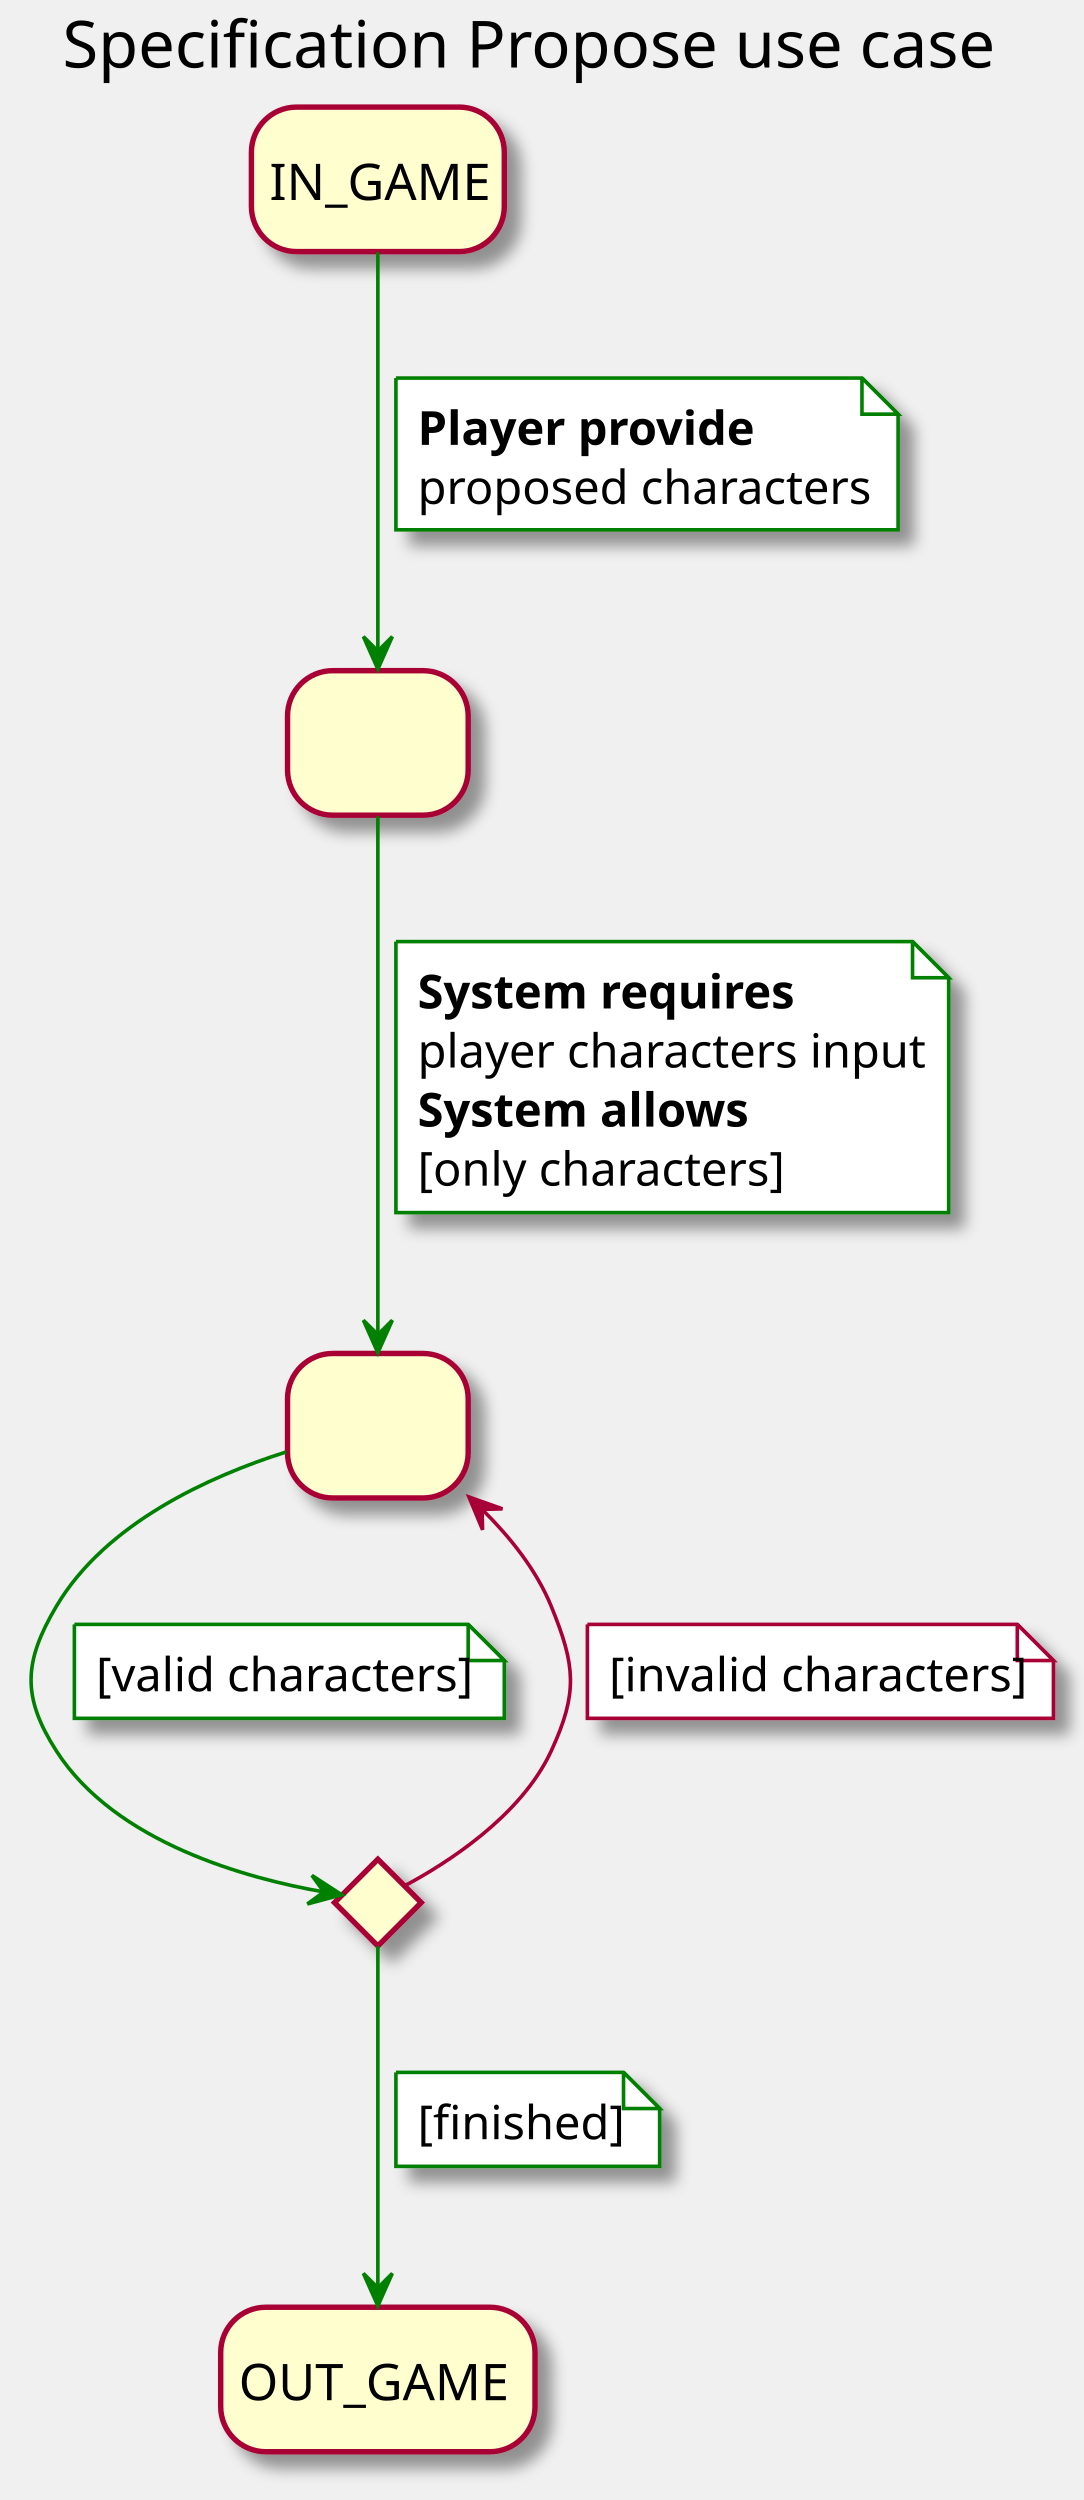
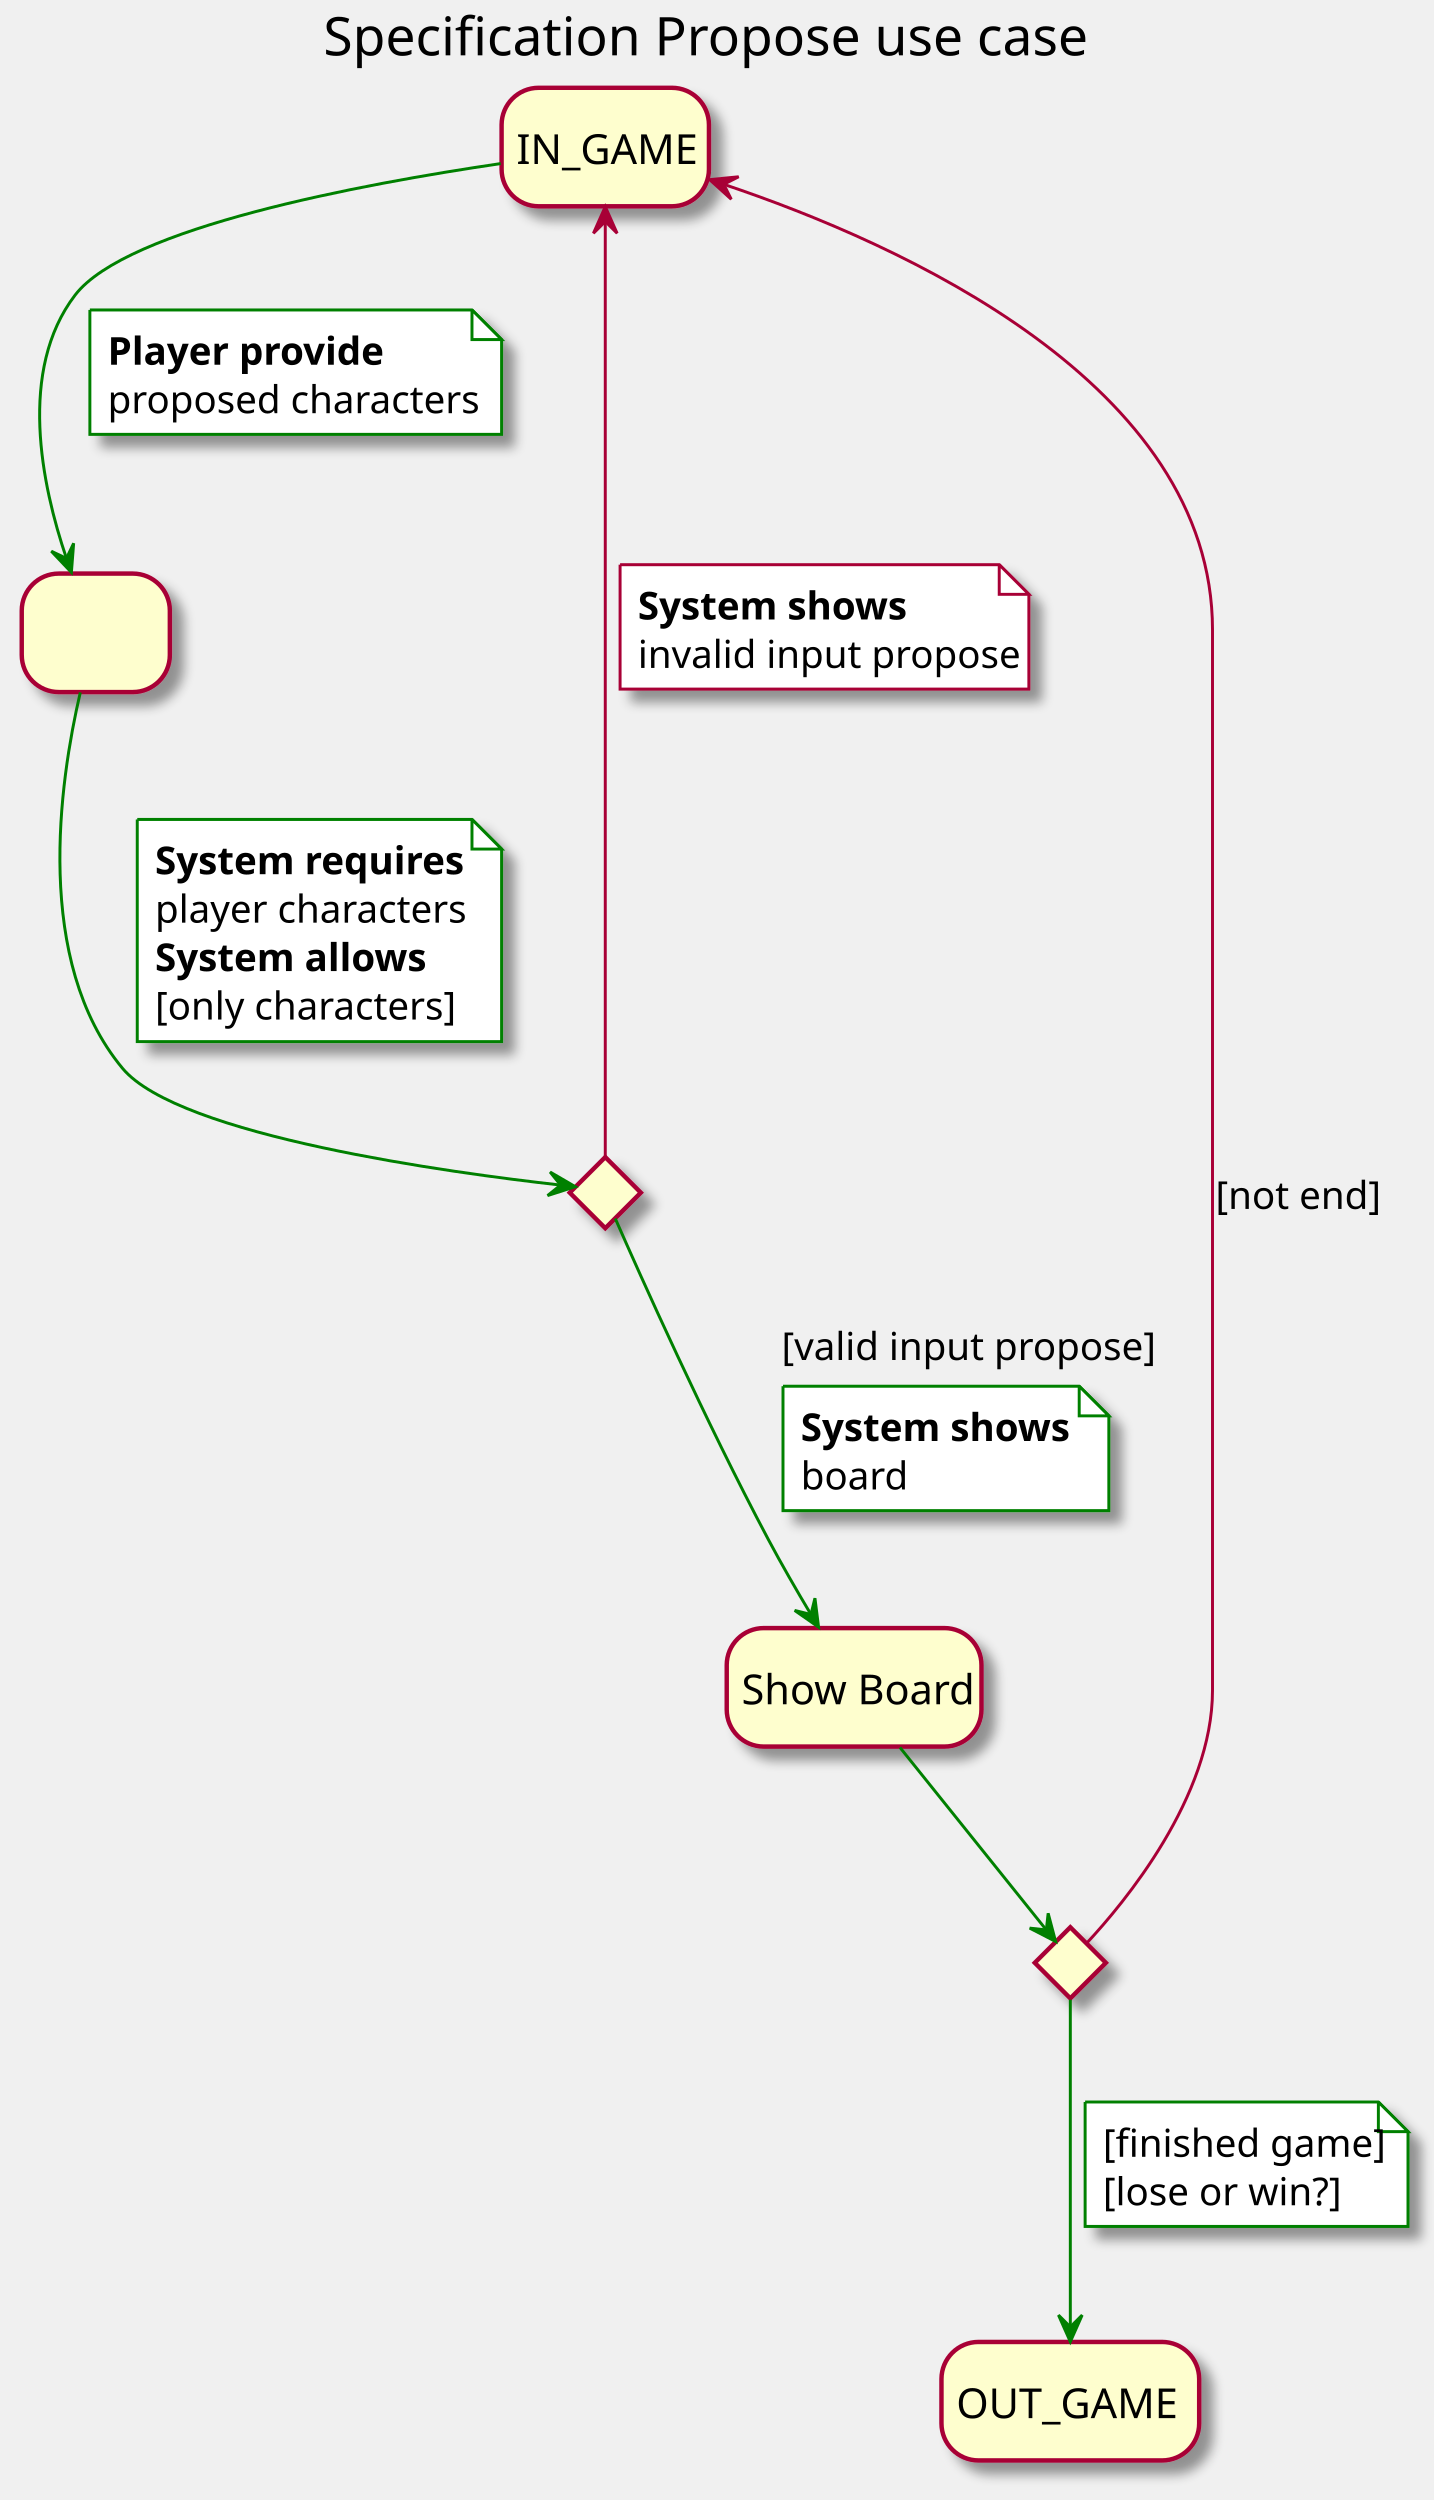
- <svg xmlns="http://www.w3.org/2000/svg" contentScriptType="application/ecmascript" contentStyleType="text/css" height="692px" preserveAspectRatio="none" style="width:300px;height:692px;background:#FFFFFF;" version="1.1" viewBox="0 0 300 692" width="300px" zoomAndPan="magnify">
+ <svg xmlns="http://www.w3.org/2000/svg" contentScriptType="application/ecmascript" contentStyleType="text/css" height="844px" preserveAspectRatio="none" style="width:484px;height:844px;background:#FFFFFF;" version="1.1" viewBox="0 0 484 844" width="484px" zoomAndPan="magnify">
  <defs>
-     <filter height="300%" id="f1or21n38omj3f" width="300%" x="-1" y="-1">
+     <filter height="300%" id="f19lbzx56h3d7r" width="300%" x="-1" y="-1">
      <feGaussianBlur result="blurOut" stdDeviation="2.0" />
      <feColorMatrix in="blurOut" result="blurOut2" type="matrix" values="0 0 0 0 0 0 0 0 0 0 0 0 0 0 0 0 0 0 .4 0" />
      <feOffset dx="4.0" dy="4.0" in="blurOut2" result="blurOut3" />
      <feBlend in="SourceGraphic" in2="blurOut3" mode="normal" />
    </filter>
  </defs>
  <g>
-     <text fill="#000000" font-family="sans-serif" font-size="18" lengthAdjust="spacing" textLength="251" x="17.295" y="18.686">Specification Propose use case</text>
-     <rect fill="#FEFECE" filter="url(#f1or21n38omj3f)" height="40" rx="12.5" ry="12.5" style="stroke:#A80036;stroke-width:1.5;" width="50" x="79.59" y="185.641" />
-     <text fill="#000000" font-family="sans-serif" font-size="14" lengthAdjust="spacing" textLength="0" x="106.59" y="211.369" />
-     <rect fill="#FEFECE" filter="url(#f1or21n38omj3f)" height="40" rx="12.5" ry="12.5" style="stroke:#A80036;stroke-width:1.5;" width="50" x="79.59" y="374.641" />
-     <text fill="#000000" font-family="sans-serif" font-size="14" lengthAdjust="spacing" textLength="0" x="106.59" y="400.369" />
-     <polygon fill="#FEFECE" filter="url(#f1or21n38omj3f)" points="104.59,514.641,116.59,526.641,104.59,538.641,92.59,526.641,104.59,514.641" style="stroke:#A80036;stroke-width:1.5;" />
-     <rect fill="#FEFECE" filter="url(#f1or21n38omj3f)" height="40" rx="12.5" ry="12.5" style="stroke:#A80036;stroke-width:1.5;" width="70" x="69.59" y="29.641" />
-     <text fill="#000000" font-family="sans-serif" font-size="14" lengthAdjust="spacing" textLength="60" x="74.59" y="55.369">IN_GAME</text>
-     <rect fill="#FEFECE" filter="url(#f1or21n38omj3f)" height="40" rx="12.5" ry="12.5" style="stroke:#A80036;stroke-width:1.5;" width="87" x="61.09" y="638.641" />
-     <text fill="#000000" font-family="sans-serif" font-size="14" lengthAdjust="spacing" textLength="77" x="66.09" y="664.369">OUT_GAME</text>
-     <path d="M104.59,69.831 C104.59,97.731 104.59,149.481 104.59,180.111 " fill="none" id="IN_GAME-to-userRequiresCompareWord" style="stroke:#008000;stroke-width:1.0;" />
-     <polygon fill="#008000" points="104.59,185.211,108.59,176.211,104.59,180.211,100.59,176.211,104.59,185.211" style="stroke:#008000;stroke-width:1.0;" />
-     <path d="M109.59,104.641 L109.59,146.641 L248.59,146.641 L248.59,114.641 L238.59,104.641 L109.59,104.641 " fill="#FFFFFF" filter="url(#f1or21n38omj3f)" style="stroke:#008000;stroke-width:1.0;" />
-     <path d="M238.59,104.641 L238.59,114.641 L248.59,114.641 L238.59,104.641 " fill="#FFFFFF" style="stroke:#008000;stroke-width:1.0;" />
-     <text fill="#000000" font-family="sans-serif" font-size="13" font-weight="bold" lengthAdjust="spacing" textLength="93" x="115.59" y="123.136">Player provide</text>
-     <text fill="#000000" font-family="sans-serif" font-size="13" lengthAdjust="spacing" textLength="118" x="115.59" y="139.487">proposed characters</text>
-     <path d="M104.59,225.951 C104.59,260.191 104.59,331.491 104.59,369.141 " fill="none" id="userRequiresCompareWord-to-compareWord" style="stroke:#008000;stroke-width:1.0;" />
-     <polygon fill="#008000" points="104.59,374.441,108.59,365.441,104.59,369.441,100.59,365.441,104.59,374.441" style="stroke:#008000;stroke-width:1.0;" />
-     <path d="M109.59,260.641 L109.59,335.641 L262.59,335.641 L262.59,270.641 L252.59,260.641 L109.59,260.641 " fill="#FFFFFF" filter="url(#f1or21n38omj3f)" style="stroke:#008000;stroke-width:1.0;" />
-     <path d="M252.59,260.641 L252.59,270.641 L262.59,270.641 L252.59,260.641 " fill="#FFFFFF" style="stroke:#008000;stroke-width:1.0;" />
-     <text fill="#000000" font-family="sans-serif" font-size="13" font-weight="bold" lengthAdjust="spacing" textLength="102" x="115.59" y="279.136">System requires</text>
-     <text fill="#000000" font-family="sans-serif" font-size="13" lengthAdjust="spacing" textLength="132" x="115.59" y="295.487">player characters input</text>
-     <text fill="#000000" font-family="sans-serif" font-size="13" font-weight="bold" lengthAdjust="spacing" textLength="91" x="115.59" y="311.839">System allows</text>
-     <text fill="#000000" font-family="sans-serif" font-size="13" lengthAdjust="spacing" textLength="97" x="115.59" y="328.19">[only characters]</text>
-     <path d="M79.21,401.901 C58.05,408.611 29.23,421.561 15.59,444.641 C6.55,459.941 6,469.671 15.59,484.641 C31.93,510.151 68.6,520.011 89.42,523.651 " fill="none" id="compareWord-to-ifValidPropose" style="stroke:#008000;stroke-width:1.0;" />
-     <polygon fill="#008000" points="94.59,524.481,86.332,519.114,89.652,523.693,85.073,527.014,94.59,524.481" style="stroke:#008000;stroke-width:1.0;" />
-     <path d="M20.59,449.641 L20.59,475.641 L139.59,475.641 L139.59,459.641 L129.59,449.641 L20.59,449.641 " fill="#FFFFFF" filter="url(#f1or21n38omj3f)" style="stroke:#008000;stroke-width:1.0;" />
-     <path d="M129.59,449.641 L129.59,459.641 L139.59,459.641 L129.59,449.641 " fill="#FFFFFF" style="stroke:#008000;stroke-width:1.0;" />
-     <text fill="#000000" font-family="sans-serif" font-size="13" lengthAdjust="spacing" textLength="98" x="26.59" y="468.136">[valid characters]</text>
-     <path d="M112.21,521.881 C123.5,515.841 144.24,502.751 152.59,484.641 C160.03,468.501 159.31,461.101 152.59,444.641 C148.49,434.601 141.23,425.501 133.58,417.941 " fill="none" id="ifValidPropose-to-compareWord" style="stroke:#A80036;stroke-width:1.0;" />
-     <polygon fill="#A80036" points="129.8,414.361,133.576,423.457,133.427,417.802,139.082,417.654,129.8,414.361" style="stroke:#A80036;stroke-width:1.0;" />
-     <path d="M162.59,449.641 L162.59,475.641 L291.59,475.641 L291.59,459.641 L281.59,449.641 L162.59,449.641 " fill="#FFFFFF" filter="url(#f1or21n38omj3f)" style="stroke:#A80036;stroke-width:1.0;" />
-     <path d="M281.59,449.641 L281.59,459.641 L291.59,459.641 L281.59,449.641 " fill="#FFFFFF" style="stroke:#A80036;stroke-width:1.0;" />
-     <text fill="#000000" font-family="sans-serif" font-size="13" lengthAdjust="spacing" textLength="108" x="168.59" y="468.136">[invalid characters]</text>
-     <path d="M104.59,538.721 C104.59,559.531 104.59,604.901 104.59,633.191 " fill="none" id="ifValidPropose-to-OUT_GAME" style="stroke:#008000;stroke-width:1.0;" />
-     <polygon fill="#008000" points="104.59,638.271,108.59,629.271,104.59,633.271,100.59,629.271,104.59,638.271" style="stroke:#008000;stroke-width:1.0;" />
-     <path d="M109.59,573.641 L109.59,599.641 L182.59,599.641 L182.59,583.641 L172.59,573.641 L109.59,573.641 " fill="#FFFFFF" filter="url(#f1or21n38omj3f)" style="stroke:#008000;stroke-width:1.0;" />
-     <path d="M172.59,573.641 L172.59,583.641 L182.59,583.641 L172.59,573.641 " fill="#FFFFFF" style="stroke:#008000;stroke-width:1.0;" />
-     <text fill="#000000" font-family="sans-serif" font-size="13" lengthAdjust="spacing" textLength="52" x="115.59" y="592.136">[finished]</text>
+     <text fill="#000000" font-family="sans-serif" font-size="18" lengthAdjust="spacing" textLength="251" x="109.17" y="18.686">Specification Propose use case</text>
+     <rect fill="#FEFECE" filter="url(#f19lbzx56h3d7r)" height="40" rx="12.5" ry="12.5" style="stroke:#A80036;stroke-width:1.5;" width="50" x="7.34" y="193.641" />
+     <text fill="#000000" font-family="sans-serif" font-size="14" lengthAdjust="spacing" textLength="0" x="34.34" y="219.369" />
+     <rect fill="#FEFECE" filter="url(#f19lbzx56h3d7r)" height="40" rx="12.5" ry="12.5" style="stroke:#A80036;stroke-width:1.5;" width="86" x="245.34" y="549.641" />
+     <text fill="#000000" font-family="sans-serif" font-size="14" lengthAdjust="spacing" textLength="76" x="250.34" y="575.369">Show Board</text>
+     <polygon fill="#FEFECE" filter="url(#f19lbzx56h3d7r)" points="204.34,390.641,216.34,402.641,204.34,414.641,192.34,402.641,204.34,390.641" style="stroke:#A80036;stroke-width:1.5;" />
+     <polygon fill="#FEFECE" filter="url(#f19lbzx56h3d7r)" points="361.34,650.641,373.34,662.641,361.34,674.641,349.34,662.641,361.34,650.641" style="stroke:#A80036;stroke-width:1.5;" />
+     <rect fill="#FEFECE" filter="url(#f19lbzx56h3d7r)" height="40" rx="12.5" ry="12.5" style="stroke:#A80036;stroke-width:1.5;" width="70" x="169.34" y="29.641" />
+     <text fill="#000000" font-family="sans-serif" font-size="14" lengthAdjust="spacing" textLength="60" x="174.34" y="55.369">IN_GAME</text>
+     <rect fill="#FEFECE" filter="url(#f19lbzx56h3d7r)" height="40" rx="12.5" ry="12.5" style="stroke:#A80036;stroke-width:1.5;" width="87" x="317.84" y="790.641" />
+     <text fill="#000000" font-family="sans-serif" font-size="14" lengthAdjust="spacing" textLength="77" x="322.84" y="816.369">OUT_GAME</text>
+     <path d="M169.06,55.221 C122.03,62.141 42.69,76.911 25.34,99.641 C6,124.981 13.98,163.571 22.42,188.451 " fill="none" id="IN_GAME-to-userRequiresCompareWord" style="stroke:#008000;stroke-width:1.0;" />
+     <polygon fill="#008000" points="24.1,193.231,24.863,183.411,22.429,188.518,17.323,186.085,24.1,193.231" style="stroke:#008000;stroke-width:1.0;" />
+     <path d="M30.34,104.641 L30.34,146.641 L169.34,146.641 L169.34,114.641 L159.34,104.641 L30.34,104.641 " fill="#FFFFFF" filter="url(#f19lbzx56h3d7r)" style="stroke:#008000;stroke-width:1.0;" />
+     <path d="M159.34,104.641 L159.34,114.641 L169.34,114.641 L159.34,104.641 " fill="#FFFFFF" style="stroke:#008000;stroke-width:1.0;" />
+     <text fill="#000000" font-family="sans-serif" font-size="13" font-weight="bold" lengthAdjust="spacing" textLength="93" x="36.34" y="123.136">Player provide</text>
+     <text fill="#000000" font-family="sans-serif" font-size="13" lengthAdjust="spacing" textLength="118" x="36.34" y="139.487">proposed characters</text>
+     <path d="M27.11,233.761 C19.99,264.341 11.33,324.491 41.34,360.641 C60.35,383.541 152.54,395.971 189.23,400.081 " fill="none" id="userRequiresCompareWord-to-ifValidPropose" style="stroke:#008000;stroke-width:1.0;" />
+     <polygon fill="#008000" points="194.23,400.631,185.717,395.677,189.26,400.088,184.849,403.63,194.23,400.631" style="stroke:#008000;stroke-width:1.0;" />
+     <path d="M46.34,276.641 L46.34,351.641 L169.34,351.641 L169.34,286.641 L159.34,276.641 L46.34,276.641 " fill="#FFFFFF" filter="url(#f19lbzx56h3d7r)" style="stroke:#008000;stroke-width:1.0;" />
+     <path d="M159.34,276.641 L159.34,286.641 L169.34,286.641 L159.34,276.641 " fill="#FFFFFF" style="stroke:#008000;stroke-width:1.0;" />
+     <text fill="#000000" font-family="sans-serif" font-size="13" font-weight="bold" lengthAdjust="spacing" textLength="102" x="52.34" y="295.136">System requires</text>
+     <text fill="#000000" font-family="sans-serif" font-size="13" lengthAdjust="spacing" textLength="100" x="52.34" y="311.487">player characters</text>
+     <text fill="#000000" font-family="sans-serif" font-size="13" font-weight="bold" lengthAdjust="spacing" textLength="91" x="52.34" y="327.839">System allows</text>
+     <text fill="#000000" font-family="sans-serif" font-size="13" lengthAdjust="spacing" textLength="97" x="52.34" y="344.19">[only characters]</text>
+     <path d="M207.71,411.361 C215.96,430.161 238.1,479.691 259.34,519.641 C263.8,528.041 269.01,537.041 273.76,545.011 " fill="none" id="ifValidPropose-to-showBoard" style="stroke:#008000;stroke-width:1.0;" />
+     <polygon fill="#008000" points="276.35,549.321,275.126,539.548,273.767,545.039,268.276,543.681,276.35,549.321" style="stroke:#008000;stroke-width:1.0;" />
+     <text fill="#000000" font-family="sans-serif" font-size="13" lengthAdjust="spacing" textLength="115" x="263.84" y="459.136">[valid input propose]</text>
+     <path d="M264.34,467.992 L264.34,509.992 L374.34,509.992 L374.34,477.992 L364.34,467.992 L264.34,467.992 " fill="#FFFFFF" filter="url(#f19lbzx56h3d7r)" style="stroke:#008000;stroke-width:1.0;" />
+     <path d="M364.34,467.992 L364.34,477.992 L374.34,477.992 L364.34,467.992 " fill="#FFFFFF" style="stroke:#008000;stroke-width:1.0;" />
+     <text fill="#000000" font-family="sans-serif" font-size="13" font-weight="bold" lengthAdjust="spacing" textLength="89" x="270.34" y="486.487">System shows</text>
+     <text fill="#000000" font-family="sans-serif" font-size="13" lengthAdjust="spacing" textLength="32" x="270.34" y="502.839">board</text>
+     <path d="M204.34,74.911 C204.34,144.211 204.34,341.161 204.34,390.381 " fill="none" id="IN_GAME-backto-ifValidPropose" style="stroke:#A80036;stroke-width:1.0;" />
+     <polygon fill="#A80036" points="204.34,69.761,200.34,78.761,204.34,74.761,208.34,78.761,204.34,69.761" style="stroke:#A80036;stroke-width:1.0;" />
+     <path d="M209.34,190.641 L209.34,232.641 L347.34,232.641 L347.34,200.641 L337.34,190.641 L209.34,190.641 " fill="#FFFFFF" filter="url(#f19lbzx56h3d7r)" style="stroke:#A80036;stroke-width:1.0;" />
+     <path d="M337.34,190.641 L337.34,200.641 L347.34,200.641 L337.34,190.641 " fill="#FFFFFF" style="stroke:#A80036;stroke-width:1.0;" />
+     <text fill="#000000" font-family="sans-serif" font-size="13" font-weight="bold" lengthAdjust="spacing" textLength="89" x="215.34" y="209.136">System shows</text>
+     <text fill="#000000" font-family="sans-serif" font-size="13" lengthAdjust="spacing" textLength="117" x="215.34" y="225.487">invalid input propose</text>
+     <path d="M303.82,589.941 C318.84,608.661 341.06,636.361 353.01,651.261 " fill="none" id="showBoard-to-ifEndGame" style="stroke:#008000;stroke-width:1.0;" />
+     <polygon fill="#008000" points="356.37,655.451,353.858,645.927,353.241,651.551,347.618,650.933,356.37,655.451" style="stroke:#008000;stroke-width:1.0;" />
+     <path d="M244.5,62.281 C304.19,82.341 409.34,129.471 409.34,212.641 C409.34,212.641 409.34,212.641 409.34,570.641 C409.34,606.721 379.45,642.521 366.85,656.021 " fill="none" id="IN_GAME-backto-ifEndGame" style="stroke:#A80036;stroke-width:1.0;" />
+     <polygon fill="#A80036" points="239.58,60.651,246.871,67.272,244.328,62.219,249.381,59.675,239.58,60.651" style="stroke:#A80036;stroke-width:1.0;" />
+     <text fill="#000000" font-family="sans-serif" font-size="13" lengthAdjust="spacing" textLength="51" x="410.34" y="408.136">[not end]</text>
+     <path d="M361.34,675.101 C361.34,698.741 361.34,753.371 361.34,785.271 " fill="none" id="ifEndGame-to-OUT_GAME" style="stroke:#008000;stroke-width:1.0;" />
+     <polygon fill="#008000" points="361.34,790.571,365.34,781.571,361.34,785.571,357.34,781.571,361.34,790.571" style="stroke:#008000;stroke-width:1.0;" />
+     <path d="M366.34,709.641 L366.34,751.641 L475.34,751.641 L475.34,719.641 L465.34,709.641 L366.34,709.641 " fill="#FFFFFF" filter="url(#f19lbzx56h3d7r)" style="stroke:#008000;stroke-width:1.0;" />
+     <path d="M465.34,709.641 L465.34,719.641 L475.34,719.641 L465.34,709.641 " fill="#FFFFFF" style="stroke:#008000;stroke-width:1.0;" />
+     <text fill="#000000" font-family="sans-serif" font-size="13" lengthAdjust="spacing" textLength="88" x="372.34" y="728.136">[finished game]</text>
+     <text fill="#000000" font-family="sans-serif" font-size="13" lengthAdjust="spacing" textLength="77" x="372.34" y="744.487">[lose or win?]</text>
  </g>
</svg>
